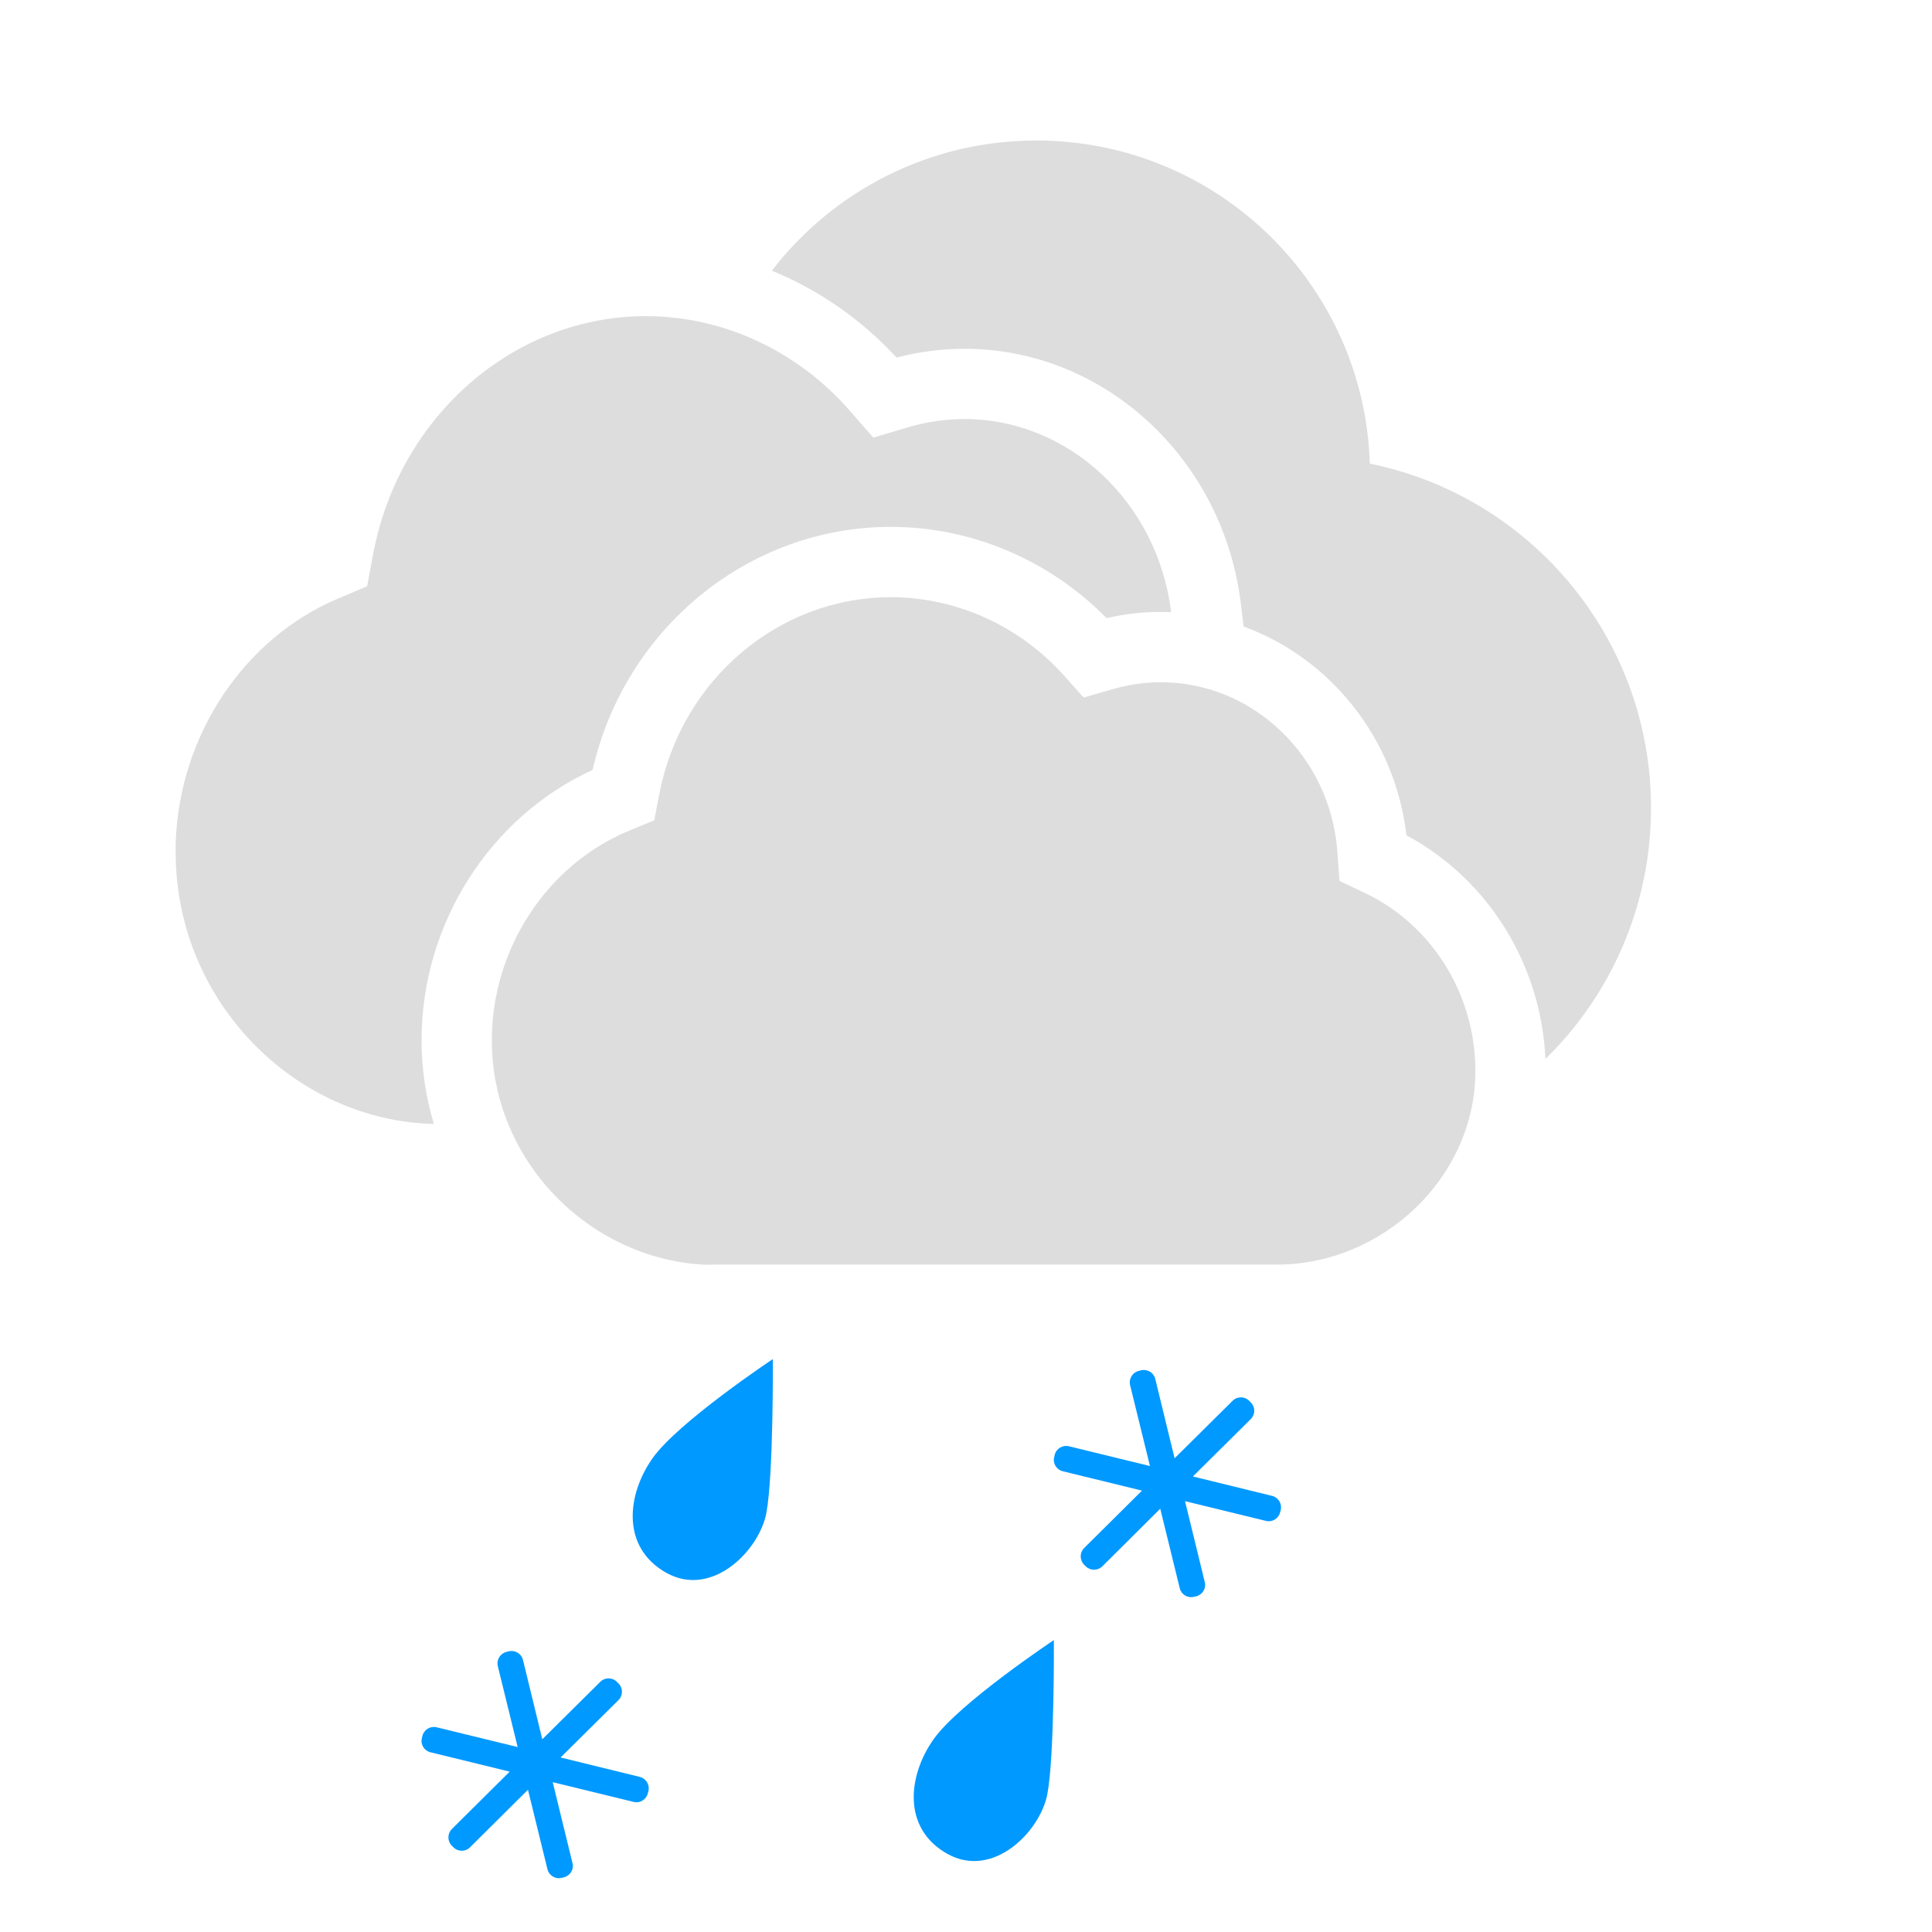
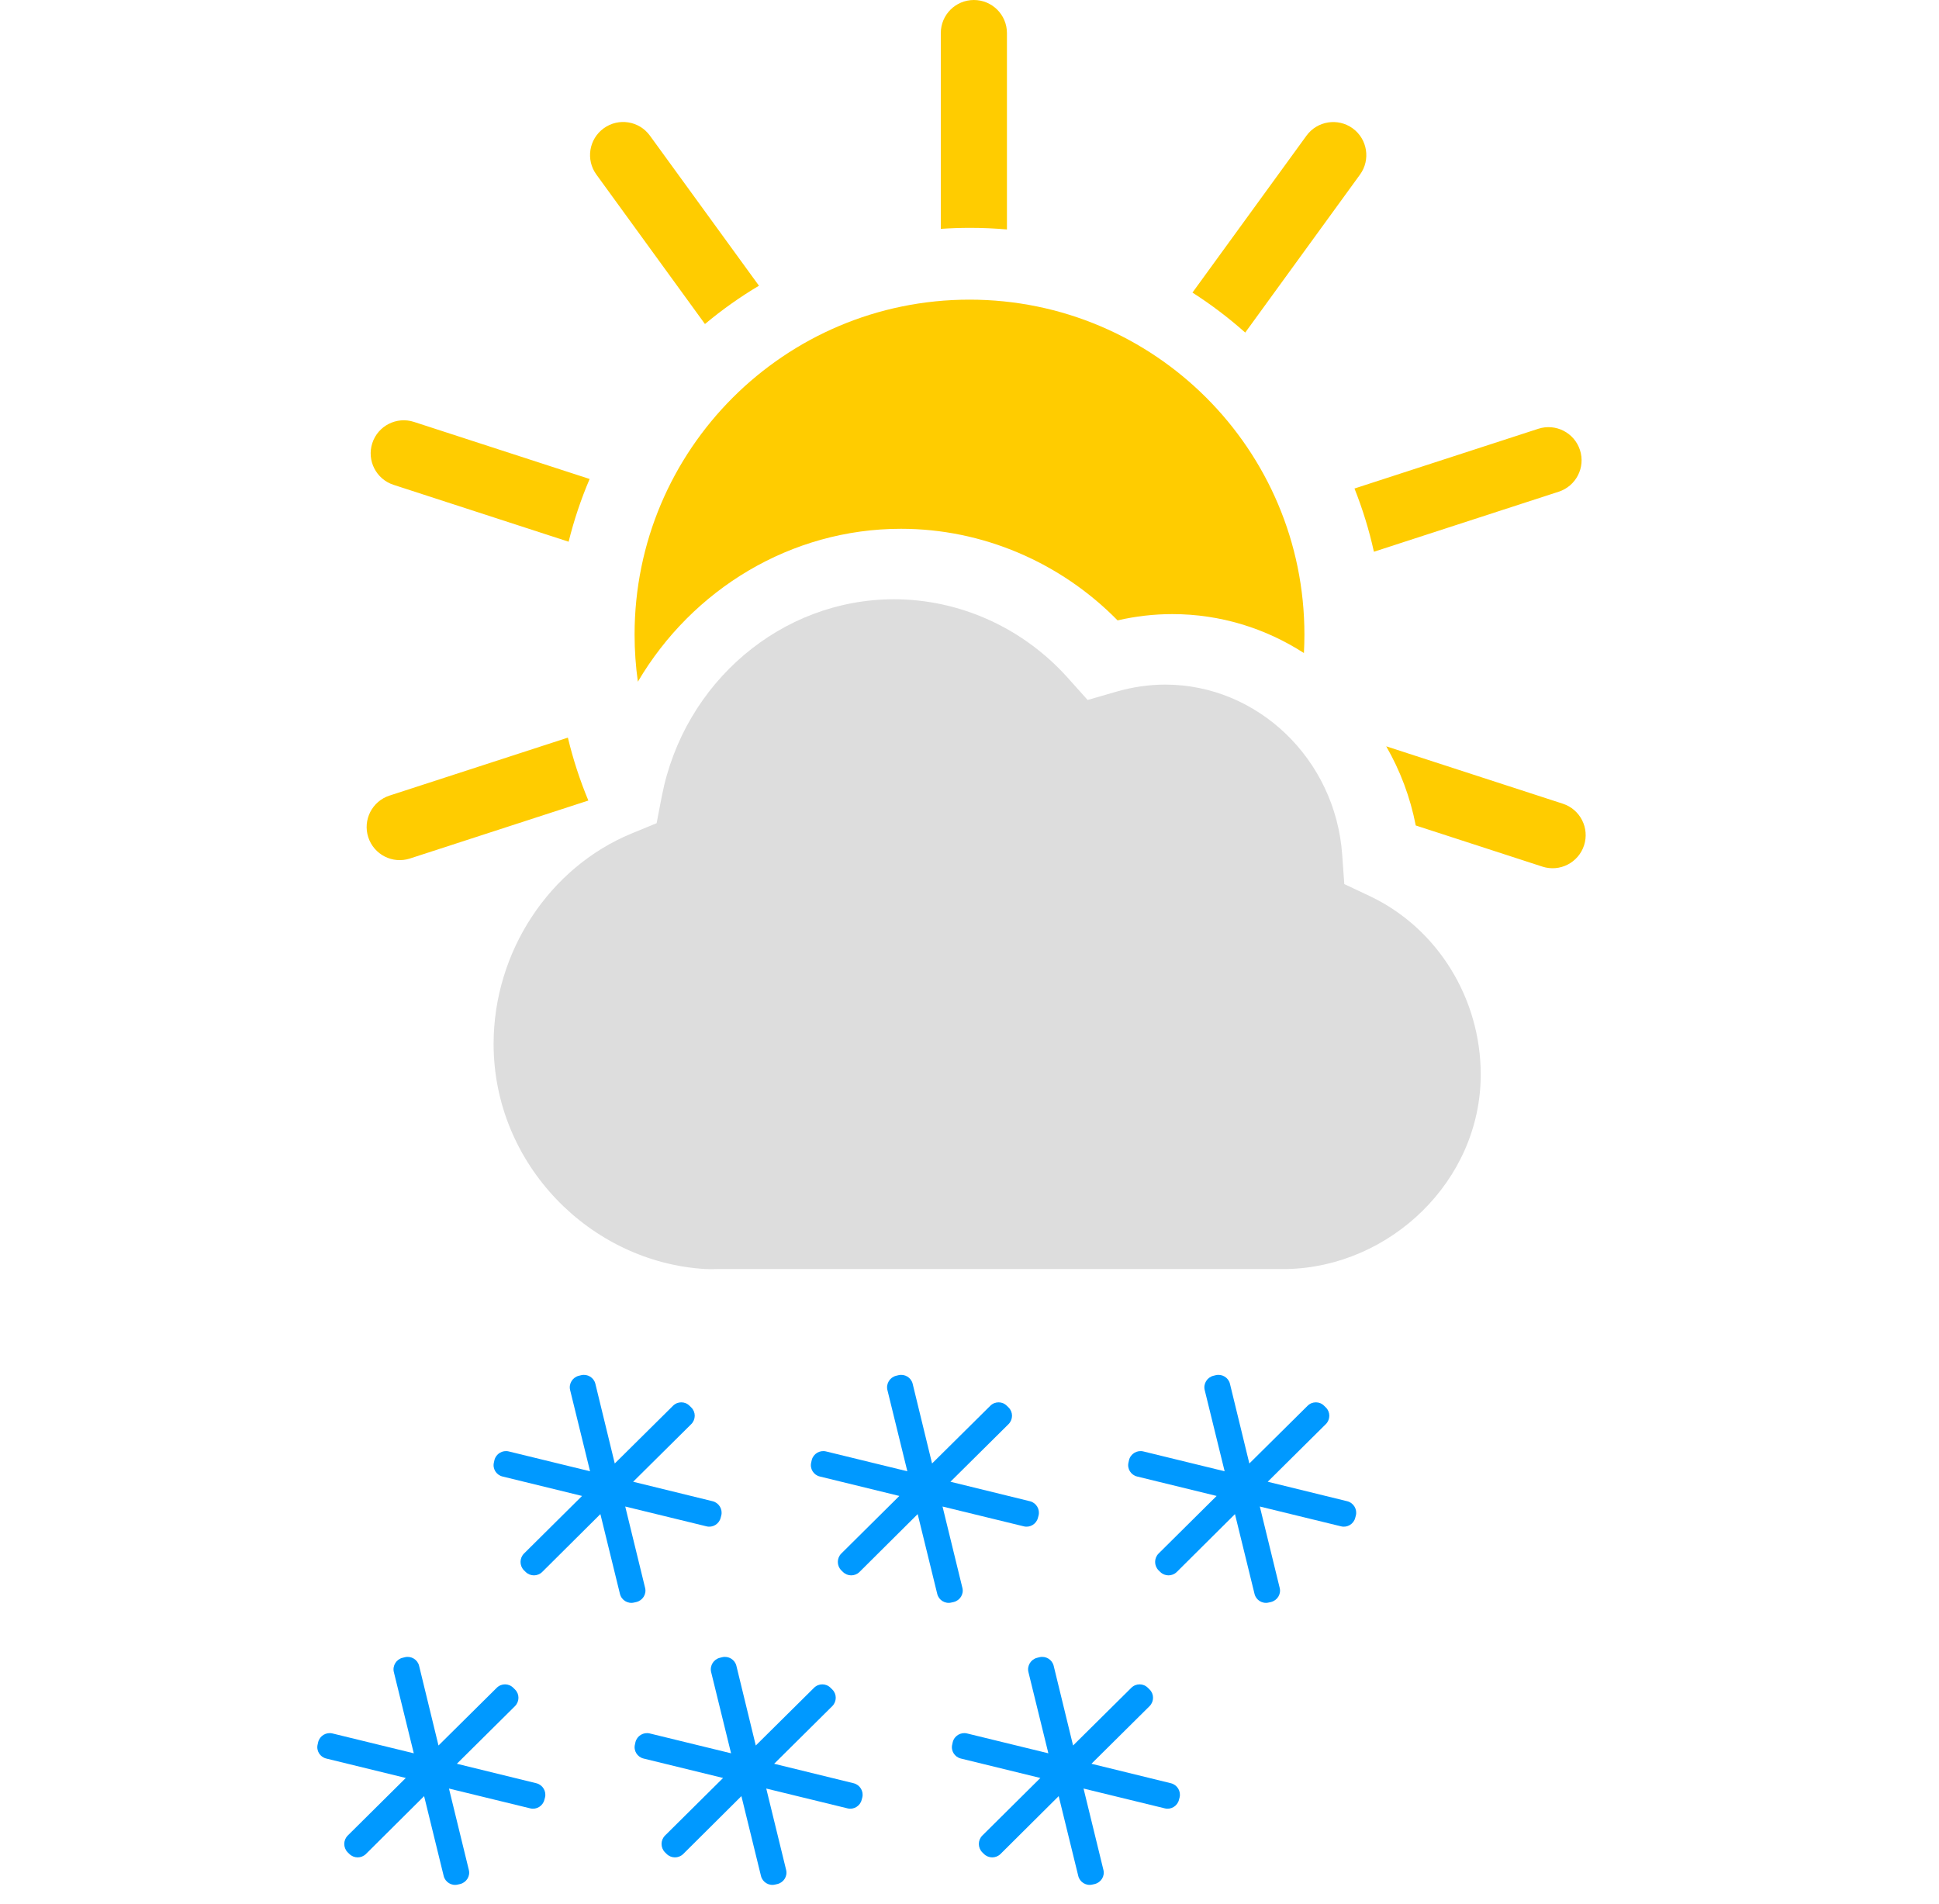
- <svg xmlns="http://www.w3.org/2000/svg" height="55" viewbox="0 0 55 55" width="55">
+ <svg xmlns="http://www.w3.org/2000/svg" height="54" viewbox="0 0 55 54" width="55">
  <g fill="none" fill-rule="evenodd">
-     <path d="m47.001 23c0 2.801-1.152 5.333-3.007 7.148-.116-2.681-1.625-5.12-3.956-6.369-.318-2.761-2.167-5.042-4.635-5.944l-.079-.65c-.496-4.101-3.86-7.256-7.868-7.256-.646 0-1.295.084-1.934.25-1.004-1.091-2.22-1.931-3.55-2.473 1.737-2.254 4.464-3.706 7.529-3.706 5.146 0 9.336 4.092 9.495 9.199 4.567.925 8.005 4.961 8.005 9.801zm-42 1.27c0-.087-.003-.184 0-.27.098-3.059 1.936-5.829 4.629-6.963l.821-.347.172-.919c.739-3.924 4.005-6.771 7.762-6.771 2.195 0 4.309.979 5.802 2.687l.674.771.954-.284c.544-.162 1.096-.245 1.641-.245 2.983 0 5.507 2.388 5.883 5.496-.095-.004-.19-.006-.285-.006-.519 0-1.039.06-1.553.178-1.625-1.655-3.84-2.598-6.143-2.598-4.06 0-7.573 2.901-8.488 6.919-2.938 1.347-4.869 4.391-4.869 7.696 0 .827.123 1.627.35 2.383-3.965-.093-7.35-3.496-7.35-7.728zm33.131.808.738.351c1.903.907 3.131 2.89 3.131 5.053 0 3.068-2.676 5.518-5.635 5.518h-.365-15.623c-.168.005-.294.005-.377 0-3.262-.198-6-2.971-6-6.385 0-2.611 1.578-5.012 3.927-5.975l.697-.287.146-.759c.627-3.242 3.399-5.593 6.586-5.593 1.862 0 3.656.809 4.923 2.22l.571.637.809-.234c.462-.134.93-.202 1.392-.202 2.621 0 4.825 2.117 5.019 4.819z" fill="#ddd" />
-     <g fill="#09f">
-       <path d="m4.818 4.067c-.205 1.079-1.55 2.434-2.847 1.709s-1.124-2.235-.392-3.266 3.422-2.82 3.422-2.82.021 3.297-.184 4.376z" transform="translate(17 39)" />
-       <path d="m4.818 4.067c-.205 1.079-1.55 2.434-2.847 1.709s-1.124-2.235-.392-3.266 3.422-2.82 3.422-2.82.021 3.297-.184 4.376z" transform="translate(25 47)" />
-       <path d="m4.959 4.032 1.65-1.636c.128-.13.131-.34 0-.47l-.048-.047c-.128-.132-.34-.132-.47-.003l-1.653 1.638-.55-2.26c-.043-.178-.225-.288-.405-.244l-.064.016c-.178.042-.291.227-.248.403l.566 2.306-2.307-.563c-.177-.043-.36.065-.405.245l-.014.064c-.047.181.067.361.245.403l2.254.551-1.647 1.634c-.13.131-.13.342-.003.473l.048.047c.131.131.34.131.471.003l1.651-1.642.555 2.264c.043.178.225.289.402.244l.064-.014c.181-.045.293-.225.247-.403l-.563-2.306 2.305.562c.177.045.359-.067.402-.244l.017-.064c.045-.177-.067-.36-.244-.404z" transform="translate(29 38)" />
-       <path d="m4.959 4.032 1.65-1.636c.128-.13.131-.34 0-.47l-.048-.047c-.128-.132-.34-.132-.47-.003l-1.653 1.638-.55-2.26c-.043-.178-.225-.288-.405-.244l-.064.016c-.178.042-.291.227-.248.403l.566 2.306-2.307-.563c-.177-.043-.36.065-.405.245l-.014.064c-.047.181.067.361.245.403l2.254.551-1.647 1.634c-.13.131-.13.342-.003.473l.048.047c.131.131.34.131.471.003l1.651-1.642.555 2.264c.043.178.225.289.402.244l.064-.014c.181-.045.293-.225.247-.403l-.563-2.306 2.305.562c.177.045.359-.067.402-.244l.017-.064c.045-.177-.067-.36-.244-.404z" transform="translate(11 46)" />
+     <g fill="#fc0" transform="translate(10)">
+       <path d="m16.686 6.492v-5.554c0-.518.42-.938.938-.938.518 0 .938.42.938.938v5.571c-.344-.03-.692-.046-1.044-.046-.28 0-.558.01-.833.029zm7.138 1.808 3.234-4.451c.305-.419.892-.512 1.311-.208s.512.892.208 1.311l-3.256 4.482c-.467-.416-.967-.795-1.496-1.134zm4.597 5.557 5.213-1.694c.493-.16 1.022.11 1.182.603.16.493-.11 1.022-.603 1.182l-5.242 1.703c-.136-.618-.322-1.217-.551-1.794zm.898 7.313 5.01 1.628c.493.16.763.69.603 1.182-.16.493-.69.763-1.182.603l-3.592-1.167c-.156-.805-.444-1.562-.838-2.246zm-22.631 1.539-5.06 1.644c-.493.16-1.022-.11-1.182-.603s.11-1.022.603-1.182l5.059-1.644c.147.615.342 1.211.581 1.785zm-.558-7.342-4.967-1.614c-.493-.16-.763-.69-.603-1.182.16-.493.69-.763 1.182-.603l4.983 1.619c-.244.571-.444 1.166-.596 1.78zm3.866-6.176-3.08-4.24c-.305-.419-.212-1.006.208-1.311s1.006-.212 1.311.208l3.093 4.257c-.54.321-1.052.685-1.531 1.086z" fill-rule="nonzero" />
+       <path d="m8.093 19.336c-.061-.436-.093-.882-.093-1.336 0-5.247 4.253-9.5 9.5-9.5s9.5 4.253 9.5 9.5c0 .176-.005.351-.014.525-1.085-.7-2.366-1.105-3.733-1.105-.519 0-1.039.06-1.553.178-1.625-1.655-3.84-2.598-6.143-2.598-3.122 0-5.921 1.716-7.463 4.336z" />
+     </g>
+     <path d="m38.131 25.078-.06-.839c-.193-2.702-2.397-4.819-5.019-4.819-.462 0-.931.068-1.392.202l-.809.234-.571-.637c-1.267-1.411-3.061-2.22-4.923-2.22-3.188 0-5.959 2.352-6.586 5.593l-.146.759-.697.287c-2.349.963-3.927 3.365-3.927 5.975 0 3.415 2.737 6.188 6 6.385.083.005.208.005.377 0h15.988c.066 0.0.111 0.0.135 0 2.916-.058 5.5-2.488 5.5-5.518 0-2.163-1.228-4.145-3.131-5.053z" fill="#ddd" />
+     <path d="m0 0h50v55h-50z" />
+     <g fill="#09f" fill-rule="evenodd">
+       <path d="m4.959 4.032 1.65-1.636c.128-.13.131-.34 0-.47l-.048-.047c-.128-.132-.34-.132-.47-.003l-1.653 1.638-.55-2.26c-.043-.178-.225-.288-.405-.244l-.064.016c-.178.042-.291.227-.248.403l.566 2.306-2.307-.563c-.177-.043-.36.065-.405.245l-.014.064c-.047.181.067.361.245.403l2.254.551-1.647 1.634c-.13.131-.13.342-.003.473l.048.047c.131.131.34.131.471.003l1.651-1.642.555 2.264c.043.178.225.289.402.244l.064-.014c.181-.045.293-.225.247-.403l-.563-2.306 2.305.562c.177.045.359-.067.402-.244l.017-.064c.045-.177-.067-.36-.244-.404z" transform="translate(31 38)" />
+       <path d="m4.959 4.032 1.65-1.636c.128-.13.131-.34 0-.47l-.048-.047c-.128-.132-.34-.132-.47-.003l-1.653 1.638-.55-2.26c-.043-.178-.225-.288-.405-.244l-.064.016c-.178.042-.291.227-.248.403l.566 2.306-2.307-.563c-.177-.043-.36.065-.405.245l-.014.064c-.047.181.067.361.245.403l2.254.551-1.647 1.634c-.13.131-.13.342-.003.473l.048.047c.131.131.34.131.471.003l1.651-1.642.555 2.264c.043.178.225.289.402.244l.064-.014c.181-.045.293-.225.247-.403l-.563-2.306 2.305.562c.177.045.359-.067.402-.244l.017-.064c.045-.177-.067-.36-.244-.404z" transform="translate(26 46)" />
+       <path d="m4.959 4.032 1.65-1.636c.128-.13.131-.34 0-.47l-.048-.047c-.128-.132-.34-.132-.47-.003l-1.653 1.638-.55-2.26c-.043-.178-.225-.288-.405-.244l-.064.016c-.178.042-.291.227-.248.403l.566 2.306-2.307-.563c-.177-.043-.36.065-.405.245l-.014.064c-.047.181.067.361.245.403l2.254.551-1.647 1.634c-.13.131-.13.342-.003.473l.048.047c.131.131.34.131.471.003l1.651-1.642.555 2.264c.043.178.225.289.402.244l.064-.014c.181-.045.293-.225.247-.403l-.563-2.306 2.305.562c.177.045.359-.067.402-.244l.017-.064c.045-.177-.067-.36-.244-.404z" transform="translate(22 38)" />
+       <path d="m4.959 4.032 1.65-1.636c.128-.13.131-.34 0-.47l-.048-.047c-.128-.132-.34-.132-.47-.003l-1.653 1.638-.55-2.26c-.043-.178-.225-.288-.405-.244l-.064.016c-.178.042-.291.227-.248.403l.566 2.306-2.307-.563c-.177-.043-.36.065-.405.245l-.014.064c-.047.181.067.361.245.403l2.254.551-1.647 1.634c-.13.131-.13.342-.003.473l.048.047c.131.131.34.131.471.003l1.651-1.642.555 2.264c.043.178.225.289.402.244l.064-.014c.181-.045.293-.225.247-.403l-.563-2.306 2.305.562c.177.045.359-.067.402-.244l.017-.064c.045-.177-.067-.36-.244-.404z" transform="translate(17 46)" />
+       <path d="m4.959 4.032 1.65-1.636c.128-.13.131-.34 0-.47l-.048-.047c-.128-.132-.34-.132-.47-.003l-1.653 1.638-.55-2.26c-.043-.178-.225-.288-.405-.244l-.064.016c-.178.042-.291.227-.248.403l.566 2.306-2.307-.563c-.177-.043-.36.065-.405.245l-.014.064c-.047.181.067.361.245.403l2.254.551-1.647 1.634c-.13.131-.13.342-.003.473l.048.047c.131.131.34.131.471.003l1.651-1.642.555 2.264c.043.178.225.289.402.244l.064-.014c.181-.045.293-.225.247-.403l-.563-2.306 2.305.562c.177.045.359-.067.402-.244l.017-.064c.045-.177-.067-.36-.244-.404z" transform="translate(13 38)" />
+       <path d="m4.959 4.032 1.65-1.636c.128-.13.131-.34 0-.47l-.048-.047c-.128-.132-.34-.132-.47-.003l-1.653 1.638-.55-2.26c-.043-.178-.225-.288-.405-.244l-.064.016c-.178.042-.291.227-.248.403l.566 2.306-2.307-.563c-.177-.043-.36.065-.405.245l-.014.064c-.047.181.067.361.245.403l2.254.551-1.647 1.634c-.13.131-.13.342-.003.473l.048.047c.131.131.34.131.471.003l1.651-1.642.555 2.264c.043.178.225.289.402.244l.064-.014c.181-.045.293-.225.247-.403l-.563-2.306 2.305.562c.177.045.359-.067.402-.244l.017-.064c.045-.177-.067-.36-.244-.404z" transform="translate(8 46)" />
    </g>
  </g>
</svg>
